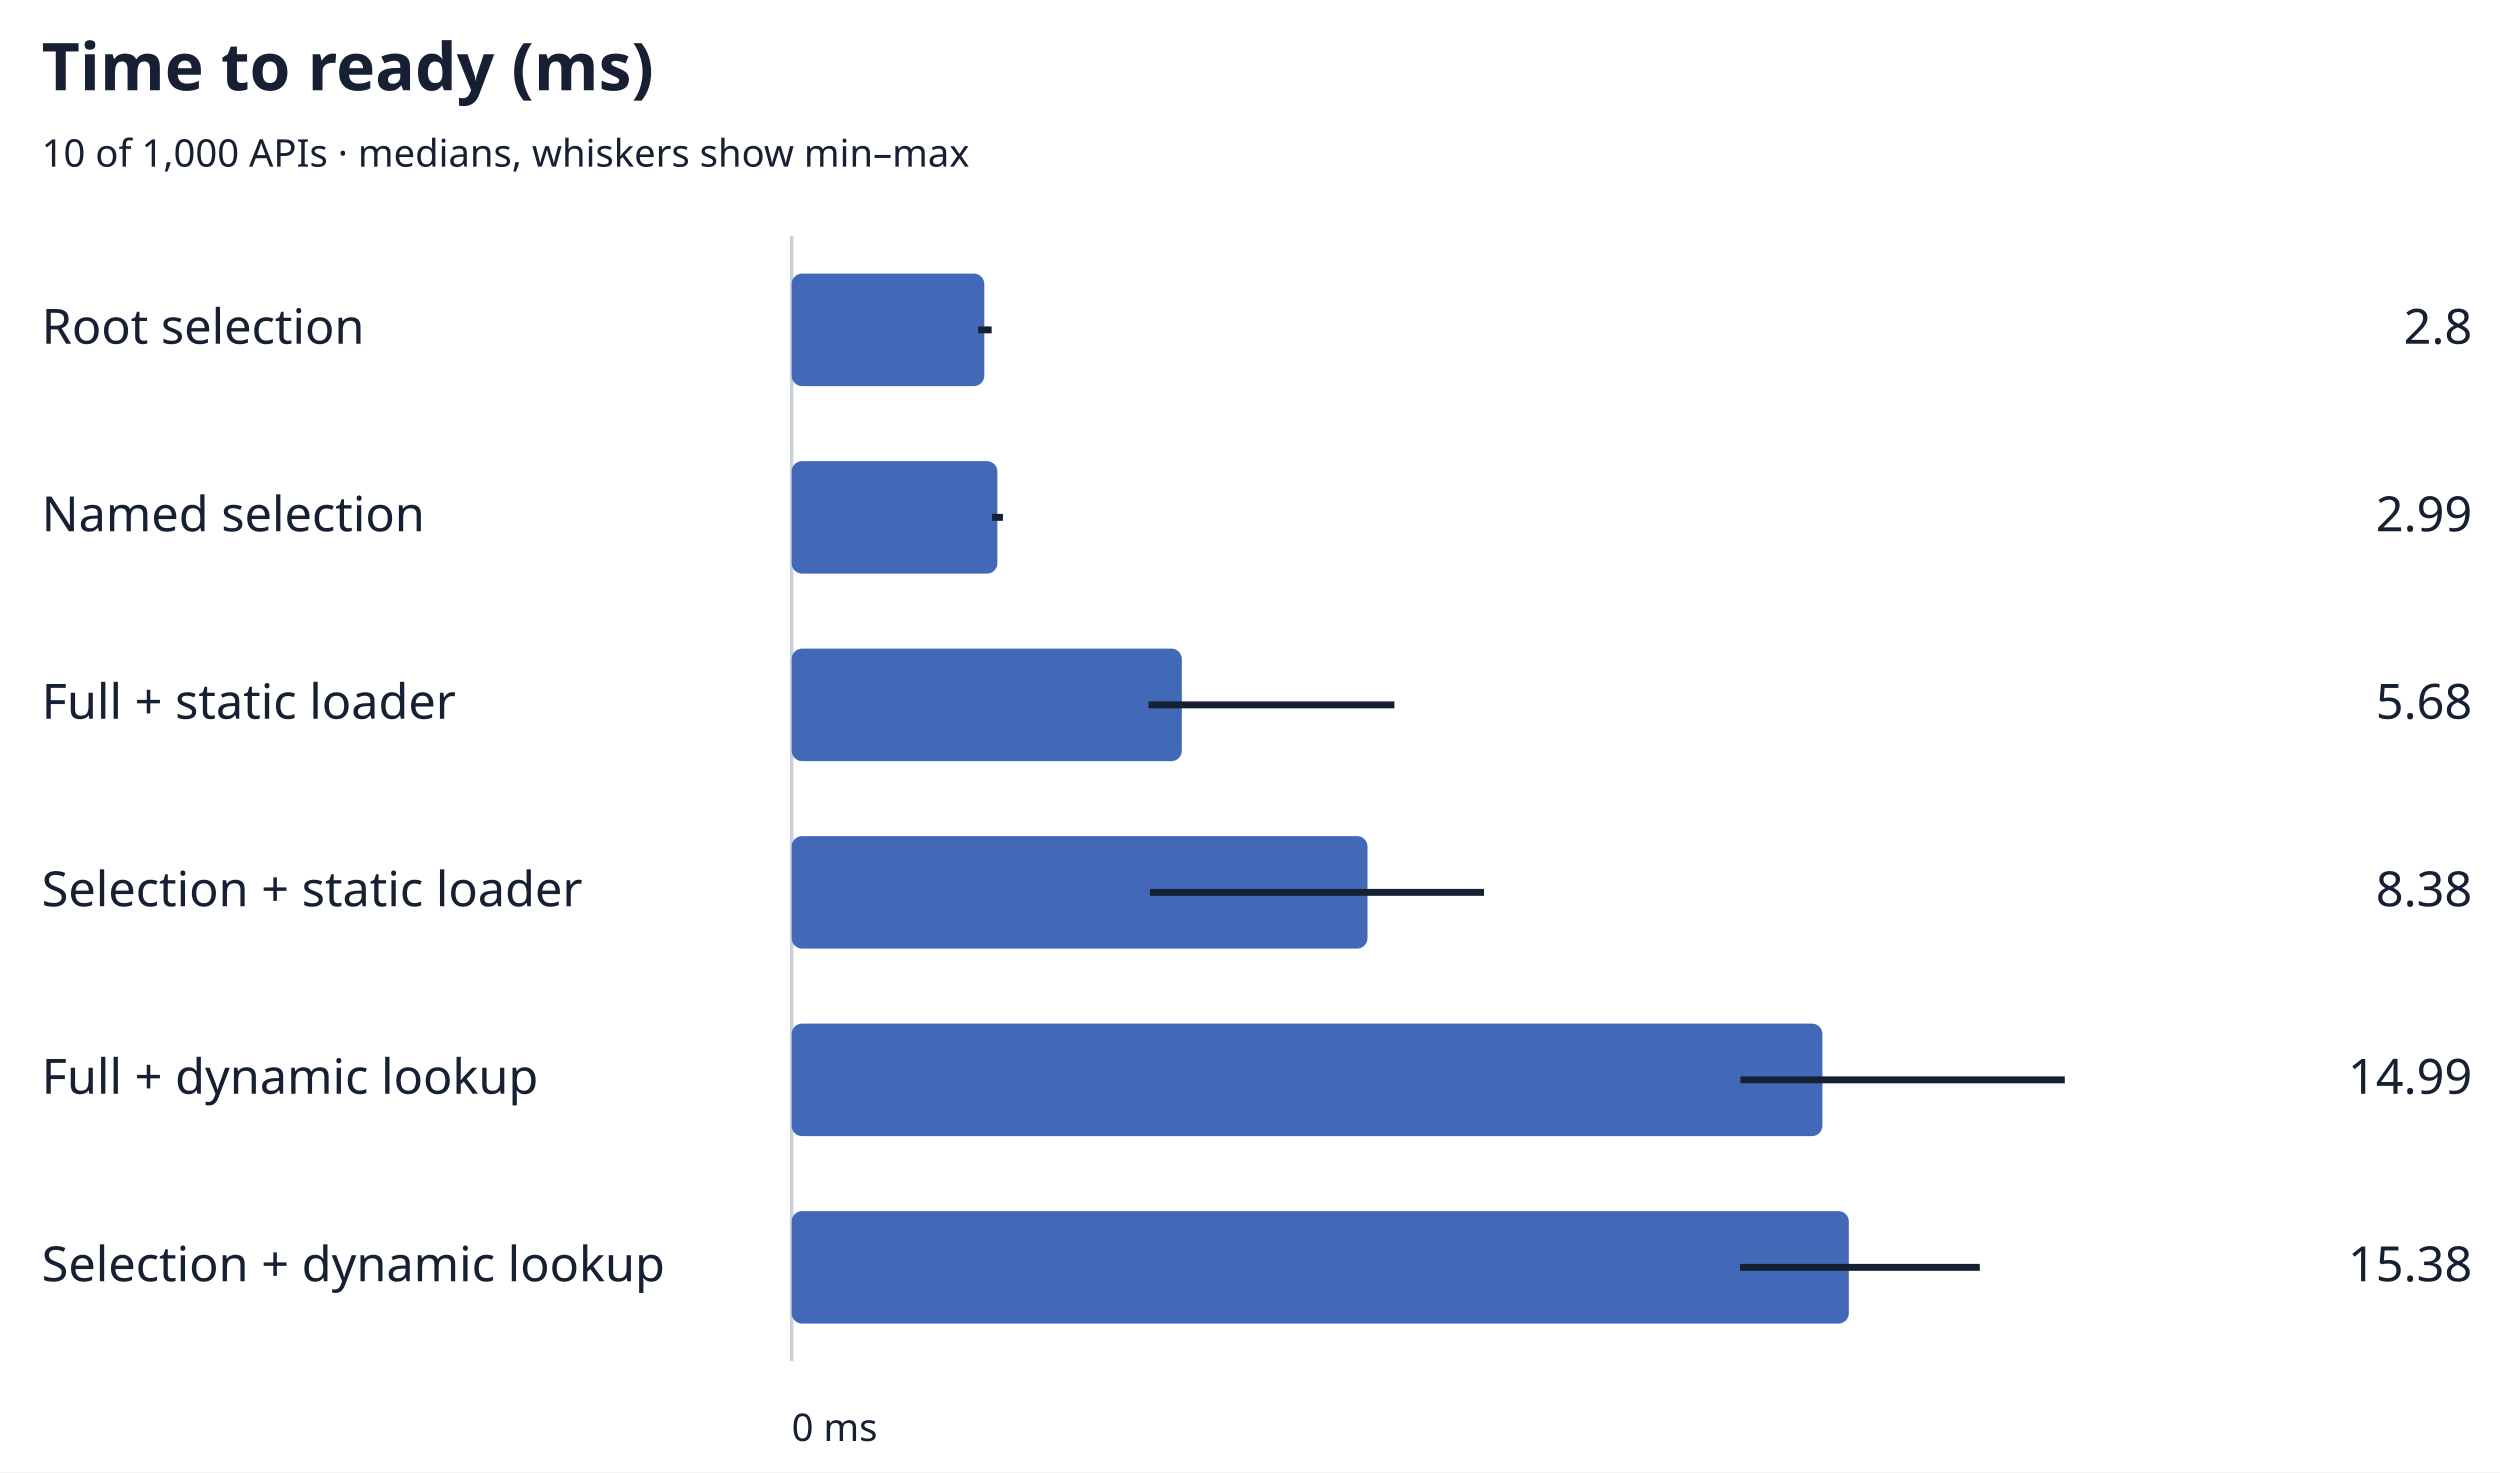
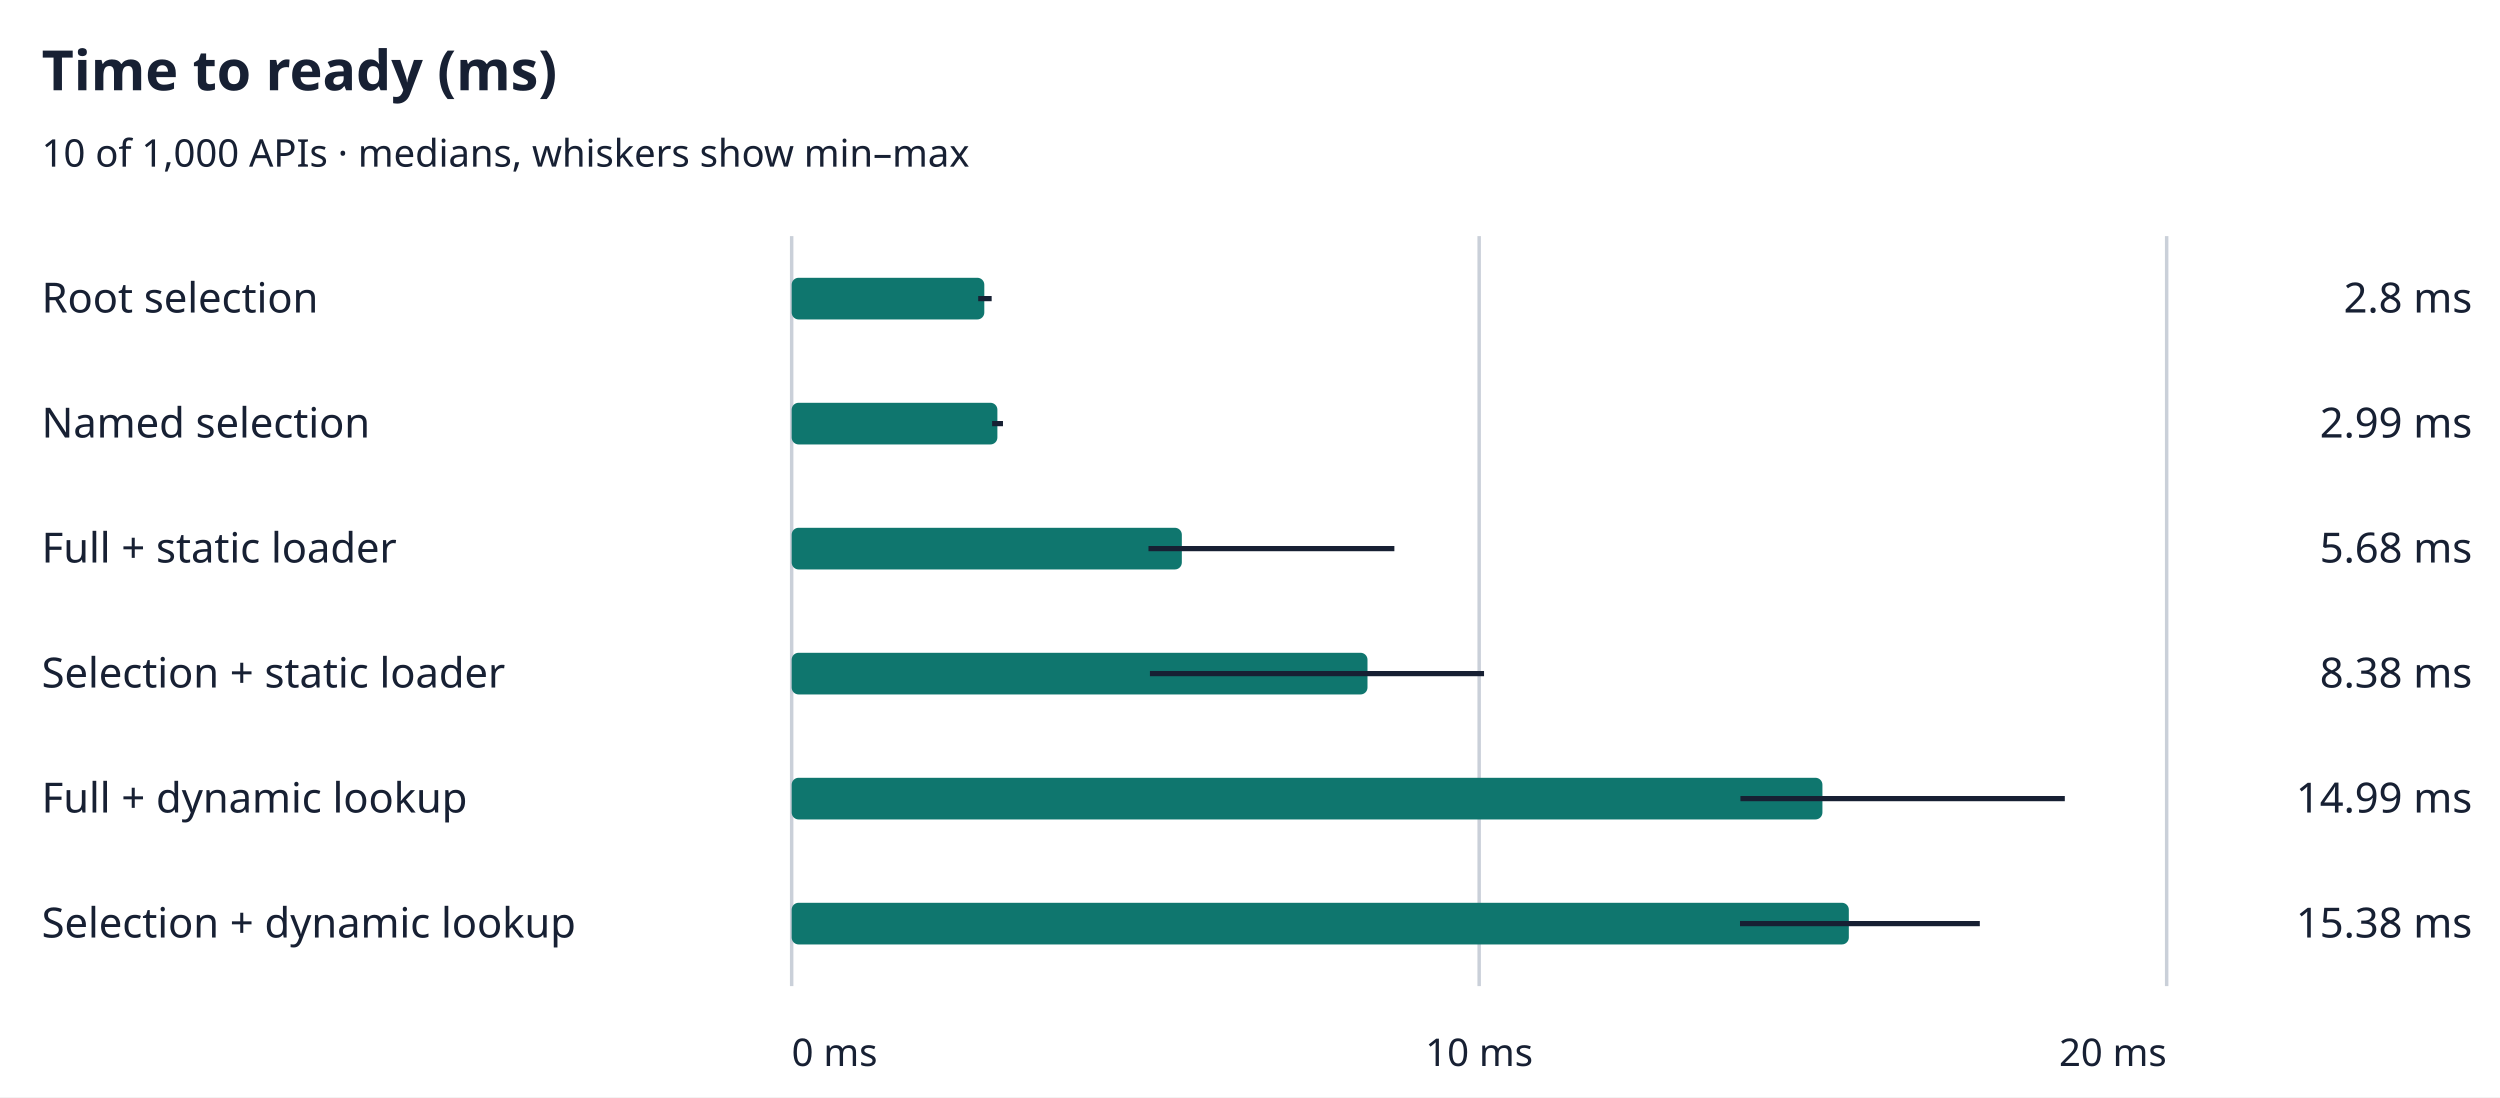
- <svg xmlns="http://www.w3.org/2000/svg" width="720" height="424" viewBox="0 0 720 424" role="img" aria-label="Time to ready (ms)">
-   <rect width="720" height="424" fill="white" />
-   <g font-family="system-ui,sans-serif" font-size="14" fill="#172033">
-     <text x="12" y="26" font-size="19" font-weight="600">Time to ready (ms)</text>
+ <svg xmlns="http://www.w3.org/2000/svg" width="720" height="316" viewBox="0 0 720 316" role="img" aria-label="Time to ready (ms)">
+   <rect width="720" height="316" fill="white" />
+   <g font-family="system-ui,sans-serif" font-size="12" fill="#172033">
+     <text x="12" y="26" font-size="16" font-weight="600">Time to ready (ms)</text>
    <text x="12" y="48" font-size="11">10 of 1,000 APIs · medians, whiskers show min–max</text>
    <g transform="translate(0 56)">
-       <line x1="228" y1="12" x2="228" y2="336" stroke="#cad0d9" />
+       <line x1="228" y1="12" x2="228" y2="228" stroke="#cad0d9" />
+       <text x="228" y="251" text-anchor="start" font-size="11">0 ms</text>
+       <line x1="426" y1="12" x2="426" y2="228" stroke="#cad0d9" />
+       <text x="426" y="251" text-anchor="middle" font-size="11">10 ms</text>
+       <line x1="624" y1="12" x2="624" y2="228" stroke="#cad0d9" />
+       <text x="624" y="251" text-anchor="end" font-size="11">20 ms</text>
      <g>
-         <text x="12" y="43">Root selection</text>
-         <rect x="228" y="22.8" width="55.481" height="32.4" rx="3" fill="#4169b8" />
-         <line x1="281.719" x2="285.597" y1="39" y2="39" stroke="#172033" stroke-width="2" />
-         <text x="712" y="43" text-anchor="end">2.8</text>
+         <text x="12" y="34">Root selection</text>
+         <rect x="228" y="24" width="55.481" height="12" rx="2" fill="#0f766e" />
+         <line x1="281.719" x2="285.597" y1="30" y2="30" stroke="#172033" stroke-width="1.5" />
+         <text x="712" y="34" text-anchor="end">2.8 ms</text>
      </g>
      <g>
-         <text x="12" y="97">Named selection</text>
-         <rect x="228" y="76.8" width="59.247" height="32.4" rx="3" fill="#4169b8" />
-         <line x1="285.726" x2="288.859" y1="93" y2="93" stroke="#172033" stroke-width="2" />
-         <text x="712" y="97" text-anchor="end">2.99</text>
+         <text x="12" y="70">Named selection</text>
+         <rect x="228" y="60" width="59.247" height="12" rx="2" fill="#0f766e" />
+         <line x1="285.726" x2="288.859" y1="66" y2="66" stroke="#172033" stroke-width="1.5" />
+         <text x="712" y="70" text-anchor="end">2.99 ms</text>
      </g>
      <g>
-         <text x="12" y="151">Full + static loader</text>
-         <rect x="228" y="130.8" width="112.37" height="32.4" rx="3" fill="#4169b8" />
-         <line x1="330.765" x2="401.58" y1="147" y2="147" stroke="#172033" stroke-width="2" />
-         <text x="712" y="151" text-anchor="end">5.68</text>
+         <text x="12" y="106">Full + static loader</text>
+         <rect x="228" y="96" width="112.37" height="12" rx="2" fill="#0f766e" />
+         <line x1="330.765" x2="401.58" y1="102" y2="102" stroke="#172033" stroke-width="1.5" />
+         <text x="712" y="106" text-anchor="end">5.68 ms</text>
      </g>
      <g>
-         <text x="12" y="205">Selection + static loader</text>
-         <rect x="228" y="184.8" width="165.839" height="32.4" rx="3" fill="#4169b8" />
-         <line x1="331.175" x2="427.404" y1="201" y2="201" stroke="#172033" stroke-width="2" />
-         <text x="712" y="205" text-anchor="end">8.38</text>
+         <text x="12" y="142">Selection + static loader</text>
+         <rect x="228" y="132" width="165.839" height="12" rx="2" fill="#0f766e" />
+         <line x1="331.175" x2="427.404" y1="138" y2="138" stroke="#172033" stroke-width="1.5" />
+         <text x="712" y="142" text-anchor="end">8.38 ms</text>
      </g>
      <g>
-         <text x="12" y="259">Full + dynamic lookup</text>
-         <rect x="228" y="238.8" width="296.859" height="32.4" rx="3" fill="#4169b8" />
-         <line x1="501.245" x2="594.667" y1="255" y2="255" stroke="#172033" stroke-width="2" />
-         <text x="712" y="259" text-anchor="end">14.99</text>
+         <text x="12" y="178">Full + dynamic lookup</text>
+         <rect x="228" y="168" width="296.859" height="12" rx="2" fill="#0f766e" />
+         <line x1="501.245" x2="594.667" y1="174" y2="174" stroke="#172033" stroke-width="1.5" />
+         <text x="712" y="178" text-anchor="end">14.99 ms</text>
      </g>
      <g>
-         <text x="12" y="313">Selection + dynamic lookup</text>
-         <rect x="228" y="292.8" width="304.462" height="32.4" rx="3" fill="#4169b8" />
-         <line x1="501.117" x2="570.187" y1="309" y2="309" stroke="#172033" stroke-width="2" />
-         <text x="712" y="313" text-anchor="end">15.38</text>
+         <text x="12" y="214">Selection + dynamic lookup</text>
+         <rect x="228" y="204" width="304.462" height="12" rx="2" fill="#0f766e" />
+         <line x1="501.117" x2="570.187" y1="210" y2="210" stroke="#172033" stroke-width="1.5" />
+         <text x="712" y="214" text-anchor="end">15.38 ms</text>
      </g>
-       <text x="228" y="359" font-size="11">0 ms</text>
    </g>
  </g>
</svg>
